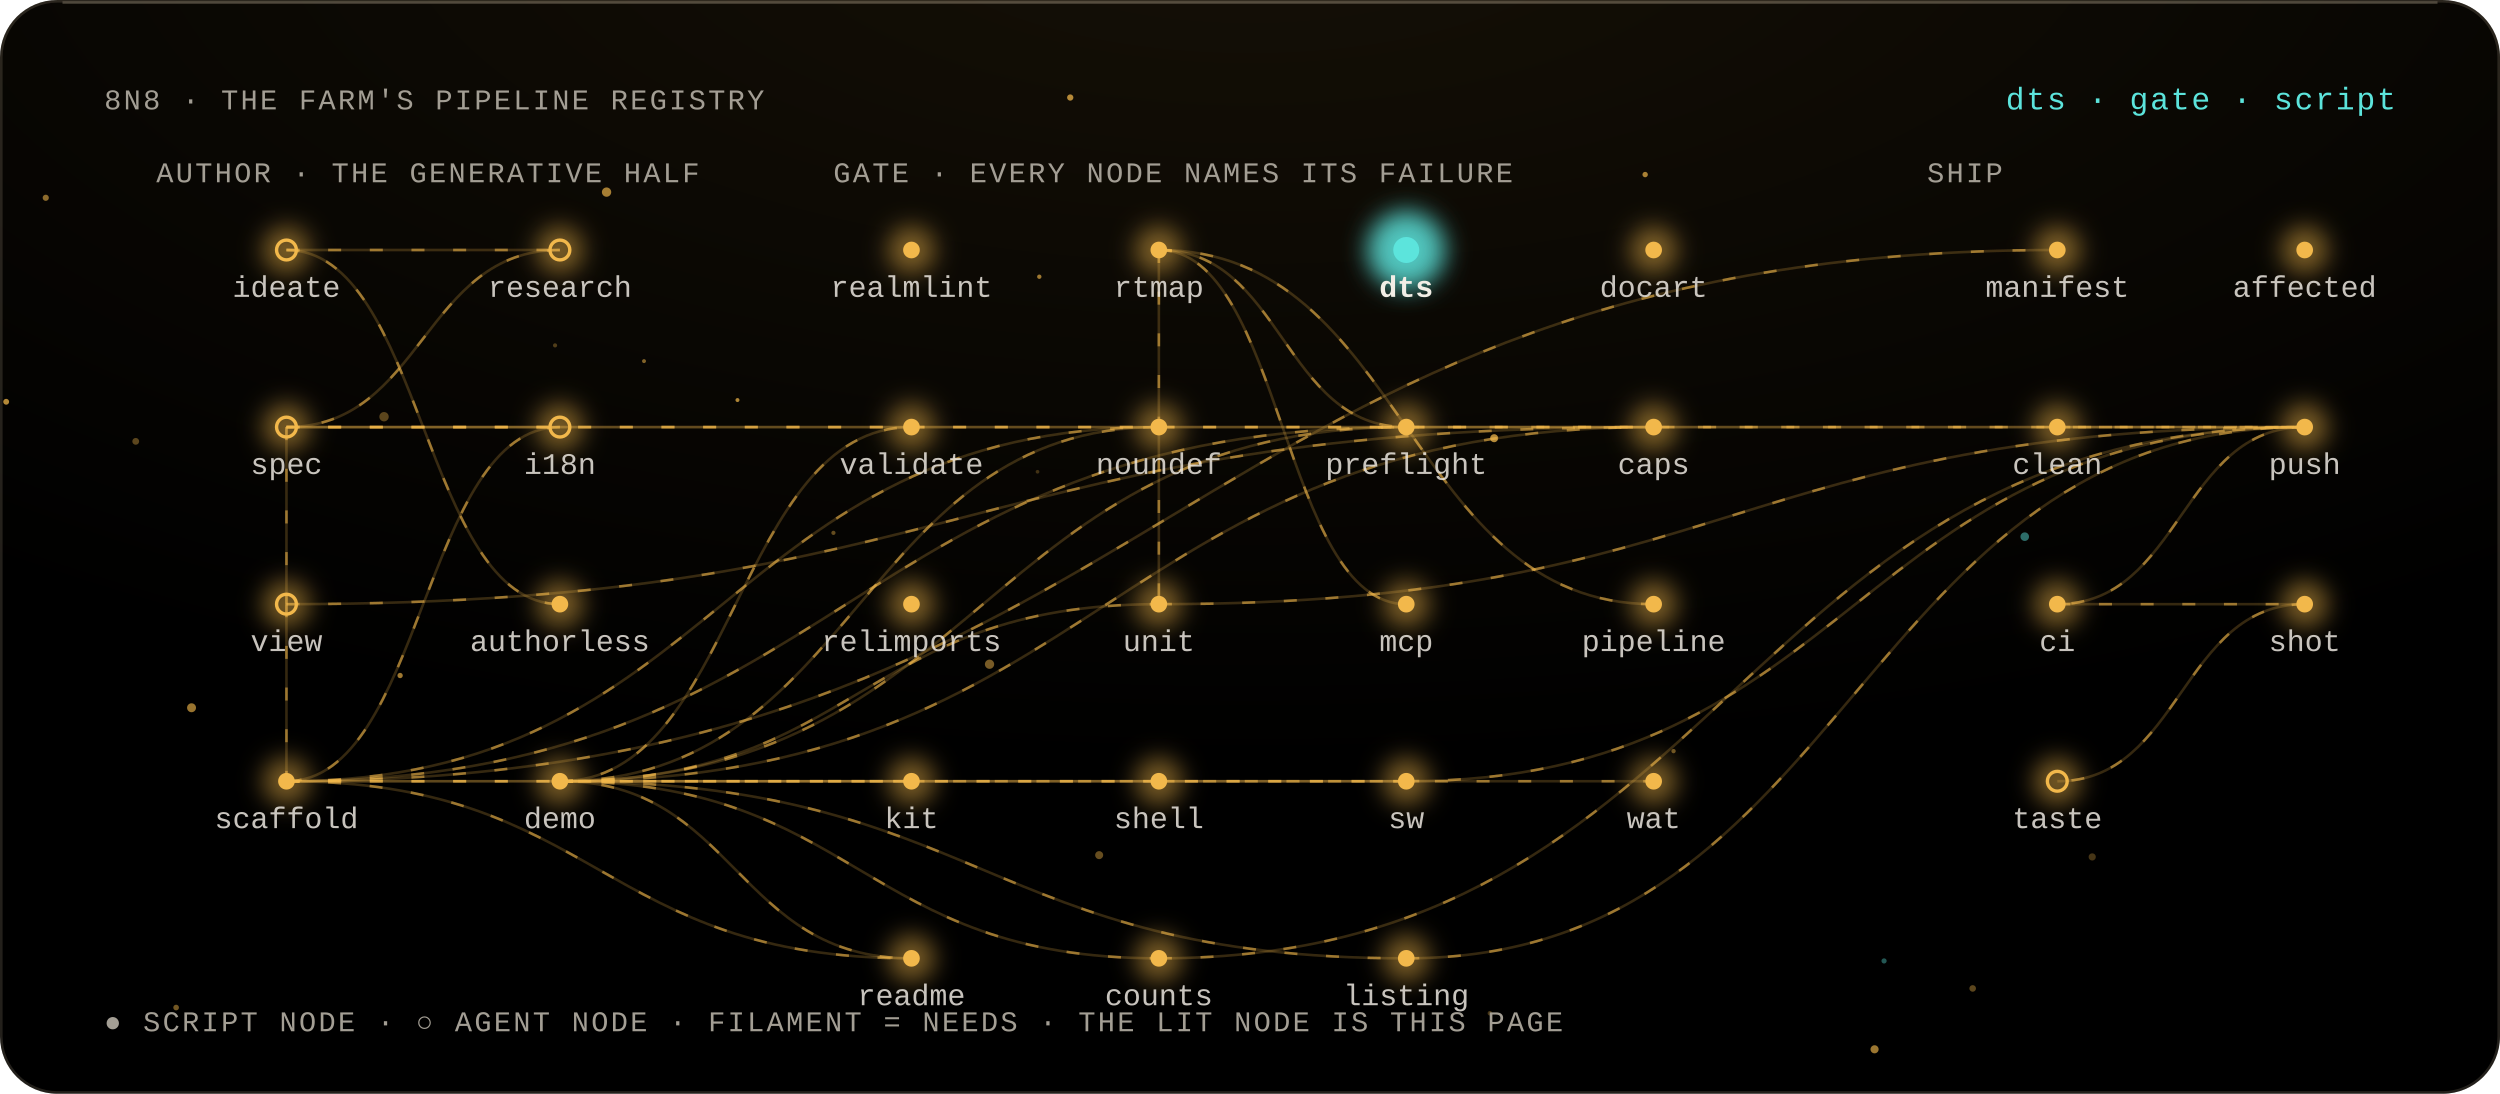
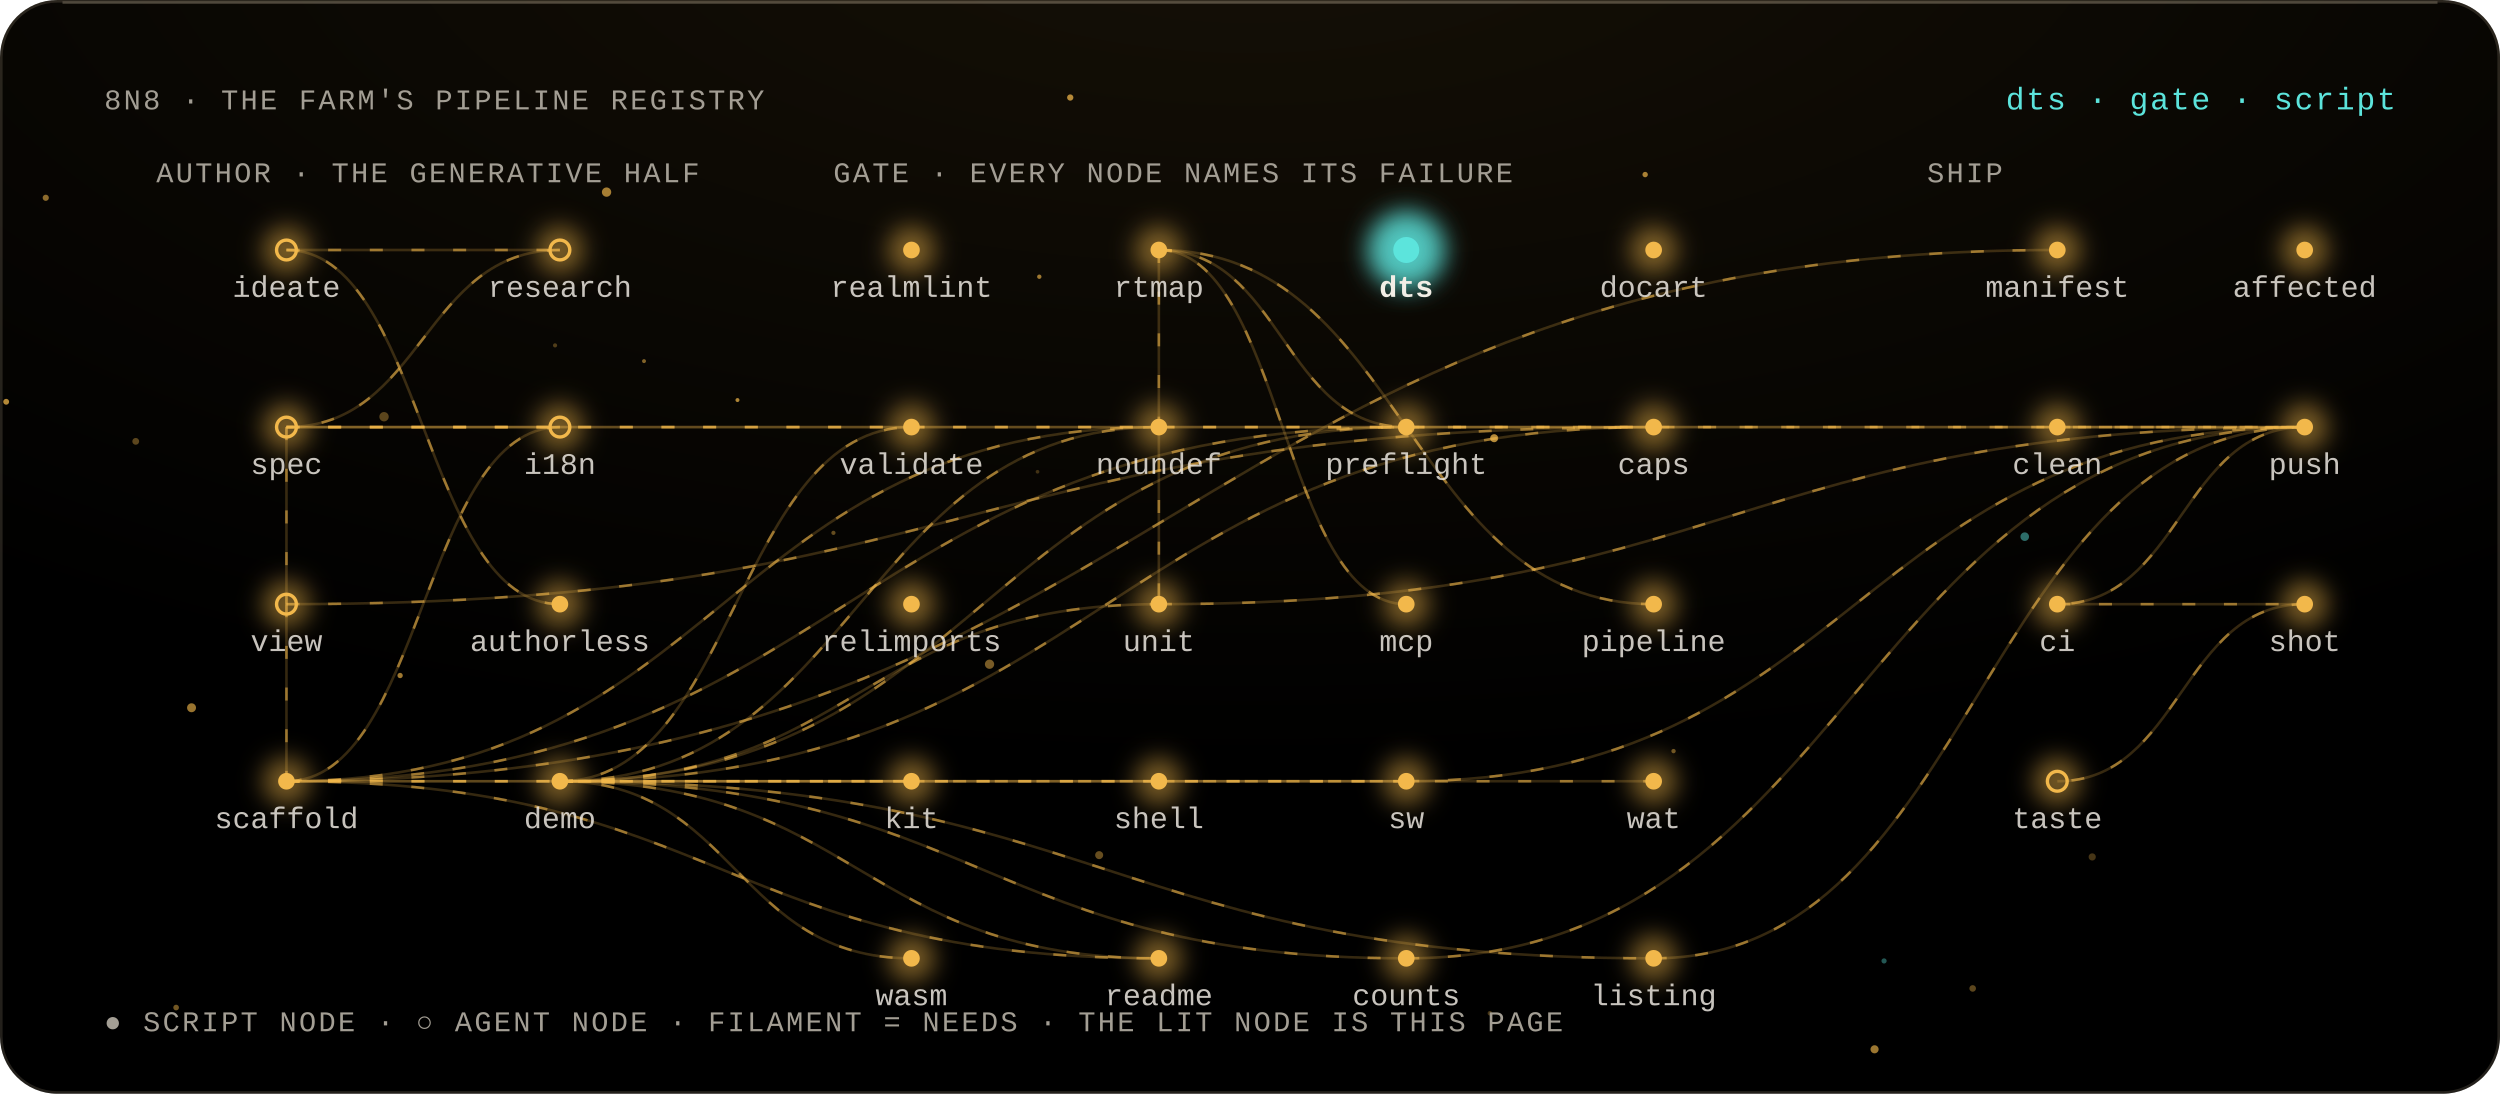
<svg xmlns="http://www.w3.org/2000/svg" viewBox="0 0 960 420" width="960" height="420" role="img" aria-labelledby="t">
  <style>
  text { font-family: 'Geist Mono', ui-monospace, 'Liberation Mono', Menlo, monospace; fill: #F2EEE6; }
  .m { fill: #A39E94; font-size: 11px; letter-spacing: .08em; }
  .l { font-size: 11.5px; }
  .h { font-size: 12px; fill: #5CE4DC; letter-spacing: .06em; }
  .flow { stroke-dasharray: 5 11; animation: flow 3s linear infinite; }
  @keyframes flow { to { stroke-dashoffset: -32; } }
  .breathe { animation: breathe 4.2s ease-in-out infinite; }
  @keyframes breathe { 50% { opacity: .38; } }
  .beat { animation: beat 2.6s ease-in-out infinite; transform-box: fill-box; transform-origin: center; }
  @keyframes beat { 50% { opacity: .55; transform: scale(1.35); } }
  .spin { transform-box: fill-box; transform-origin: center; animation: spin 48s linear infinite; }
  .spin-r { transform-box: fill-box; transform-origin: center; animation: spin 64s linear infinite reverse; }
  @keyframes spin { to { transform: rotate(360deg); } }
  @media (prefers-reduced-motion: reduce) { * { animation: none !important; } }
</style>
  <defs>
    <filter id="bloom" x="-80%" y="-80%" width="260%" height="260%">
      <feGaussianBlur stdDeviation="4.5" />
    </filter>
    <filter id="soft" x="-30%" y="-30%" width="160%" height="160%">
      <feGaussianBlur stdDeviation="1.4" />
    </filter>
    <radialGradient id="key" cx="50%" cy="-10%" r="80%">
      <stop offset="0" stop-color="#F2B84B" stop-opacity=".09" />
      <stop offset="1" stop-color="#F2B84B" stop-opacity="0" />
    </radialGradient>
    <linearGradient id="pair" x1="0" x2="1">
      <stop offset="0" stop-color="#F2B84B" />
      <stop offset="1" stop-color="#5CE4DC" />
    </linearGradient>
  </defs>
  <rect width="960" height="420" rx="22" fill="#000" />
  <rect width="960" height="420" rx="22" fill="url(#key)" />
  <rect x=".5" y=".5" width="959" height="419" rx="21.5" fill="none" stroke="rgba(255,232,196,.14)" />
  <path d="M 24 1 H 936" stroke="rgba(255,238,208,.22)" stroke-width="1" />
  <g>
    <circle cx="777.5" cy="206.08" r="1.65" fill="#5CE4DC" opacity="0.47" class="breathe" style="animation-delay:-3.31s" />
    <circle cx="67.63" cy="386.9" r="1.09" fill="#F2B84B" opacity="0.47" class="breathe" style="animation-delay:-0.58s" />
    <circle cx="723.48" cy="369" r="1" fill="#5CE4DC" opacity="0.38" class="breathe" style="animation-delay:-4.06s" />
    <circle cx="422.08" cy="328.37" r="1.54" fill="#F2B84B" opacity="0.42" class="breathe" style="animation-delay:-2.59s" />
    <circle cx="757.51" cy="379.56" r="1.27" fill="#F2B84B" opacity="0.38" class="breathe" style="animation-delay:-0.04s" />
    <circle cx="631.74" cy="67.03" r="1.04" fill="#F2B84B" opacity="0.68" class="breathe" style="animation-delay:-3.3s" />
    <circle cx="642.64" cy="288.42" r="0.84" fill="#F2B84B" opacity="0.44" class="breathe" style="animation-delay:-3.75s" />
    <circle cx="410.97" cy="37.45" r="1.21" fill="#F2B84B" opacity="0.73" class="breathe" style="animation-delay:-2.12s" />
    <circle cx="283.19" cy="153.62" r="0.77" fill="#F2B84B" opacity="0.71" class="breathe" style="animation-delay:-3.84s" />
    <circle cx="803.41" cy="329.06" r="1.39" fill="#F2B84B" opacity="0.29" class="breathe" style="animation-delay:-2.24s" />
    <circle cx="379.98" cy="255.06" r="1.78" fill="#F2B84B" opacity="0.49" class="breathe" style="animation-delay:-1.65s" />
    <circle cx="320.04" cy="204.62" r="0.81" fill="#F2B84B" opacity="0.4" class="breathe" style="animation-delay:-0s" />
    <circle cx="399.09" cy="106.26" r="0.84" fill="#F2B84B" opacity="0.64" class="breathe" style="animation-delay:-2.49s" />
    <circle cx="398.41" cy="181.16" r="0.71" fill="#F2B84B" opacity="0.25" class="breathe" style="animation-delay:-3.35s" />
    <circle cx="73.55" cy="271.78" r="1.72" fill="#F2B84B" opacity="0.63" class="breathe" style="animation-delay:-1.89s" />
    <circle cx="247.3" cy="138.67" r="0.76" fill="#F2B84B" opacity="0.52" class="breathe" style="animation-delay:-2.51s" />
    <circle cx="2.37" cy="154.28" r="1.13" fill="#F2B84B" opacity="0.74" class="breathe" style="animation-delay:-4.07s" />
    <circle cx="213.14" cy="132.63" r="0.8" fill="#F2B84B" opacity="0.31" class="breathe" style="animation-delay:-3.9s" />
    <circle cx="153.64" cy="259.4" r="1.03" fill="#F2B84B" opacity="0.65" class="breathe" style="animation-delay:-0.12s" />
    <circle cx="719.83" cy="402.93" r="1.56" fill="#F2B84B" opacity="0.64" class="breathe" style="animation-delay:-0.67s" />
    <circle cx="572.13" cy="389.09" r="0.89" fill="#F2B84B" opacity="0.29" class="breathe" style="animation-delay:-3.58s" />
    <circle cx="17.57" cy="75.95" r="1.19" fill="#F2B84B" opacity="0.57" class="breathe" style="animation-delay:-0.11s" />
    <circle cx="52.12" cy="169.48" r="1.31" fill="#F2B84B" opacity="0.37" class="breathe" style="animation-delay:-2.95s" />
    <circle cx="147.47" cy="160.02" r="1.8" fill="#F2B84B" opacity="0.36" class="breathe" style="animation-delay:-0.65s" />
    <circle cx="232.92" cy="73.77" r="1.79" fill="#F2B84B" opacity="0.67" class="breathe" style="animation-delay:-3.54s" />
    <circle cx="573.76" cy="168.27" r="1.54" fill="#F2B84B" opacity="0.74" class="breathe" style="animation-delay:-0.45s" />
  </g>
  <text x="40" y="42" class="m" text-anchor="start">8N8 · THE FARM'S PIPELINE REGISTRY</text>
  <text x="920" y="42" class="h" text-anchor="end">dts · gate · script</text>
  <text x="60" y="70" class="m" text-anchor="start">AUTHOR · THE GENERATIVE HALF</text>
  <text x="320" y="70" class="m" text-anchor="start">GATE · EVERY NODE NAMES ITS FAILURE</text>
  <text x="740" y="70" class="m" text-anchor="start">SHIP</text>
  <path d="M 110 96 C 162.5 96, 162.5 96, 215 96" fill="none" stroke="#F2B84B" stroke-opacity="0.22" stroke-width="1" />
  <path d="M 110 96 C 162.5 96, 162.5 96, 215 96" fill="none" stroke="#F2B84B" stroke-opacity="0.55" stroke-width="1" class="flow" />
  <path d="M 215 96 C 162.5 96, 162.5 164, 110 164" fill="none" stroke="#F2B84B" stroke-opacity="0.22" stroke-width="1" />
  <path d="M 215 96 C 162.5 96, 162.5 164, 110 164" fill="none" stroke="#F2B84B" stroke-opacity="0.55" stroke-width="1" class="flow" />
  <path d="M 110 164 C 162.5 164, 162.5 164, 215 164" fill="none" stroke="#F2B84B" stroke-opacity="0.22" stroke-width="1" />
  <path d="M 110 164 C 162.5 164, 162.5 164, 215 164" fill="none" stroke="#F2B84B" stroke-opacity="0.55" stroke-width="1" class="flow" />
  <path d="M 110 164 C 110 164, 110 232, 110 232" fill="none" stroke="#F2B84B" stroke-opacity="0.22" stroke-width="1" />
  <path d="M 110 164 C 110 164, 110 232, 110 232" fill="none" stroke="#F2B84B" stroke-opacity="0.55" stroke-width="1" class="flow" />
  <path d="M 110 96 C 162.5 96, 162.5 232, 215 232" fill="none" stroke="#F2B84B" stroke-opacity="0.22" stroke-width="1" />
  <path d="M 110 96 C 162.5 96, 162.5 232, 215 232" fill="none" stroke="#F2B84B" stroke-opacity="0.55" stroke-width="1" class="flow" />
  <path d="M 110 232 C 110 232, 110 300, 110 300" fill="none" stroke="#F2B84B" stroke-opacity="0.22" stroke-width="1" />
  <path d="M 110 232 C 110 232, 110 300, 110 300" fill="none" stroke="#F2B84B" stroke-opacity="0.55" stroke-width="1" class="flow" />
  <path d="M 215 164 C 162.5 164, 162.5 300, 110 300" fill="none" stroke="#F2B84B" stroke-opacity="0.22" stroke-width="1" />
  <path d="M 215 164 C 162.5 164, 162.5 300, 110 300" fill="none" stroke="#F2B84B" stroke-opacity="0.55" stroke-width="1" class="flow" />
  <path d="M 110 164 C 230 164, 230 164, 350 164" fill="none" stroke="#F2B84B" stroke-opacity="0.22" stroke-width="1" />
  <path d="M 110 164 C 230 164, 230 164, 350 164" fill="none" stroke="#F2B84B" stroke-opacity="0.55" stroke-width="1" class="flow" />
  <path d="M 215 300 C 282.5 300, 282.5 164, 350 164" fill="none" stroke="#F2B84B" stroke-opacity="0.22" stroke-width="1" />
  <path d="M 215 300 C 282.5 300, 282.5 164, 350 164" fill="none" stroke="#F2B84B" stroke-opacity="0.55" stroke-width="1" class="flow" />
  <path d="M 110 300 C 277.5 300, 277.5 164, 445 164" fill="none" stroke="#F2B84B" stroke-opacity="0.22" stroke-width="1" />
  <path d="M 110 300 C 277.5 300, 277.5 164, 445 164" fill="none" stroke="#F2B84B" stroke-opacity="0.55" stroke-width="1" class="flow" />
  <path d="M 215 300 C 330 300, 330 164, 445 164" fill="none" stroke="#F2B84B" stroke-opacity="0.22" stroke-width="1" />
  <path d="M 215 300 C 330 300, 330 164, 445 164" fill="none" stroke="#F2B84B" stroke-opacity="0.55" stroke-width="1" class="flow" />
  <path d="M 110 300 C 325 300, 325 164, 540 164" fill="none" stroke="#F2B84B" stroke-opacity="0.22" stroke-width="1" />
  <path d="M 110 300 C 325 300, 325 164, 540 164" fill="none" stroke="#F2B84B" stroke-opacity="0.55" stroke-width="1" class="flow" />
  <path d="M 215 300 C 377.5 300, 377.5 164, 540 164" fill="none" stroke="#F2B84B" stroke-opacity="0.22" stroke-width="1" />
  <path d="M 215 300 C 377.5 300, 377.5 164, 540 164" fill="none" stroke="#F2B84B" stroke-opacity="0.55" stroke-width="1" class="flow" />
  <path d="M 445 96 C 492.5 96, 492.5 164, 540 164" fill="none" stroke="#F2B84B" stroke-opacity="0.22" stroke-width="1" />
  <path d="M 445 96 C 492.5 96, 492.5 164, 540 164" fill="none" stroke="#F2B84B" stroke-opacity="0.55" stroke-width="1" class="flow" />
  <path d="M 110 164 C 372.5 164, 372.5 164, 635 164" fill="none" stroke="#F2B84B" stroke-opacity="0.22" stroke-width="1" />
  <path d="M 110 164 C 372.5 164, 372.5 164, 635 164" fill="none" stroke="#F2B84B" stroke-opacity="0.55" stroke-width="1" class="flow" />
  <path d="M 110 232 C 372.5 232, 372.5 164, 635 164" fill="none" stroke="#F2B84B" stroke-opacity="0.22" stroke-width="1" />
  <path d="M 110 232 C 372.5 232, 372.5 164, 635 164" fill="none" stroke="#F2B84B" stroke-opacity="0.55" stroke-width="1" class="flow" />
  <path d="M 215 300 C 425 300, 425 164, 635 164" fill="none" stroke="#F2B84B" stroke-opacity="0.22" stroke-width="1" />
  <path d="M 215 300 C 425 300, 425 164, 635 164" fill="none" stroke="#F2B84B" stroke-opacity="0.55" stroke-width="1" class="flow" />
  <path d="M 215 300 C 330 300, 330 232, 445 232" fill="none" stroke="#F2B84B" stroke-opacity="0.22" stroke-width="1" />
  <path d="M 215 300 C 330 300, 330 232, 445 232" fill="none" stroke="#F2B84B" stroke-opacity="0.55" stroke-width="1" class="flow" />
  <path d="M 445 96 C 445 96, 445 232, 445 232" fill="none" stroke="#F2B84B" stroke-opacity="0.22" stroke-width="1" />
  <path d="M 445 96 C 445 96, 445 232, 445 232" fill="none" stroke="#F2B84B" stroke-opacity="0.55" stroke-width="1" class="flow" />
  <path d="M 445 96 C 492.5 96, 492.5 232, 540 232" fill="none" stroke="#F2B84B" stroke-opacity="0.22" stroke-width="1" />
  <path d="M 445 96 C 492.5 96, 492.5 232, 540 232" fill="none" stroke="#F2B84B" stroke-opacity="0.55" stroke-width="1" class="flow" />
  <path d="M 445 96 C 540 96, 540 232, 635 232" fill="none" stroke="#F2B84B" stroke-opacity="0.22" stroke-width="1" />
  <path d="M 445 96 C 540 96, 540 232, 635 232" fill="none" stroke="#F2B84B" stroke-opacity="0.55" stroke-width="1" class="flow" />
  <path d="M 110 300 C 230 300, 230 300, 350 300" fill="none" stroke="#F2B84B" stroke-opacity="0.22" stroke-width="1" />
  <path d="M 110 300 C 230 300, 230 300, 350 300" fill="none" stroke="#F2B84B" stroke-opacity="0.55" stroke-width="1" class="flow" />
  <path d="M 110 300 C 325 300, 325 300, 540 300" fill="none" stroke="#F2B84B" stroke-opacity="0.22" stroke-width="1" />
  <path d="M 110 300 C 325 300, 325 300, 540 300" fill="none" stroke="#F2B84B" stroke-opacity="0.55" stroke-width="1" class="flow" />
  <path d="M 215 300 C 377.5 300, 377.5 300, 540 300" fill="none" stroke="#F2B84B" stroke-opacity="0.22" stroke-width="1" />
  <path d="M 215 300 C 377.5 300, 377.5 300, 540 300" fill="none" stroke="#F2B84B" stroke-opacity="0.55" stroke-width="1" class="flow" />
  <path d="M 215 300 C 425 300, 425 300, 635 300" fill="none" stroke="#F2B84B" stroke-opacity="0.22" stroke-width="1" />
  <path d="M 215 300 C 425 300, 425 300, 635 300" fill="none" stroke="#F2B84B" stroke-opacity="0.55" stroke-width="1" class="flow" />
-   <path d="M 110 300 C 230 300, 230 368, 350 368" fill="none" stroke="#F2B84B" stroke-opacity="0.22" stroke-width="1" />
-   <path d="M 110 300 C 230 300, 230 368, 350 368" fill="none" stroke="#F2B84B" stroke-opacity="0.55" stroke-width="1" class="flow" />
  <path d="M 215 300 C 282.5 300, 282.5 368, 350 368" fill="none" stroke="#F2B84B" stroke-opacity="0.22" stroke-width="1" />
  <path d="M 215 300 C 282.5 300, 282.5 368, 350 368" fill="none" stroke="#F2B84B" stroke-opacity="0.55" stroke-width="1" class="flow" />
+   <path d="M 110 300 C 277.5 300, 277.5 368, 445 368" fill="none" stroke="#F2B84B" stroke-opacity="0.22" stroke-width="1" />
+   <path d="M 110 300 C 277.5 300, 277.5 368, 445 368" fill="none" stroke="#F2B84B" stroke-opacity="0.55" stroke-width="1" class="flow" />
  <path d="M 215 300 C 330 300, 330 368, 445 368" fill="none" stroke="#F2B84B" stroke-opacity="0.22" stroke-width="1" />
  <path d="M 215 300 C 330 300, 330 368, 445 368" fill="none" stroke="#F2B84B" stroke-opacity="0.55" stroke-width="1" class="flow" />
  <path d="M 215 300 C 377.5 300, 377.5 368, 540 368" fill="none" stroke="#F2B84B" stroke-opacity="0.22" stroke-width="1" />
  <path d="M 215 300 C 377.5 300, 377.5 368, 540 368" fill="none" stroke="#F2B84B" stroke-opacity="0.55" stroke-width="1" class="flow" />
+   <path d="M 215 300 C 425 300, 425 368, 635 368" fill="none" stroke="#F2B84B" stroke-opacity="0.22" stroke-width="1" />
+   <path d="M 215 300 C 425 300, 425 368, 635 368" fill="none" stroke="#F2B84B" stroke-opacity="0.55" stroke-width="1" class="flow" />
  <path d="M 110 300 C 450 300, 450 96, 790 96" fill="none" stroke="#F2B84B" stroke-opacity="0.22" stroke-width="1" />
  <path d="M 110 300 C 450 300, 450 96, 790 96" fill="none" stroke="#F2B84B" stroke-opacity="0.55" stroke-width="1" class="flow" />
  <path d="M 350 164 C 617.5 164, 617.5 164, 885 164" fill="none" stroke="#F2B84B" stroke-opacity="0.22" stroke-width="1" />
  <path d="M 350 164 C 617.5 164, 617.5 164, 885 164" fill="none" stroke="#F2B84B" stroke-opacity="0.55" stroke-width="1" class="flow" />
  <path d="M 540 164 C 712.5 164, 712.5 164, 885 164" fill="none" stroke="#F2B84B" stroke-opacity="0.22" stroke-width="1" />
  <path d="M 540 164 C 712.5 164, 712.5 164, 885 164" fill="none" stroke="#F2B84B" stroke-opacity="0.55" stroke-width="1" class="flow" />
  <path d="M 445 232 C 665 232, 665 164, 885 164" fill="none" stroke="#F2B84B" stroke-opacity="0.22" stroke-width="1" />
  <path d="M 445 232 C 665 232, 665 164, 885 164" fill="none" stroke="#F2B84B" stroke-opacity="0.55" stroke-width="1" class="flow" />
  <path d="M 540 300 C 712.5 300, 712.5 164, 885 164" fill="none" stroke="#F2B84B" stroke-opacity="0.22" stroke-width="1" />
  <path d="M 540 300 C 712.5 300, 712.5 164, 885 164" fill="none" stroke="#F2B84B" stroke-opacity="0.55" stroke-width="1" class="flow" />
-   <path d="M 445 368 C 665 368, 665 164, 885 164" fill="none" stroke="#F2B84B" stroke-opacity="0.22" stroke-width="1" />
-   <path d="M 445 368 C 665 368, 665 164, 885 164" fill="none" stroke="#F2B84B" stroke-opacity="0.55" stroke-width="1" class="flow" />
  <path d="M 540 368 C 712.5 368, 712.5 164, 885 164" fill="none" stroke="#F2B84B" stroke-opacity="0.22" stroke-width="1" />
  <path d="M 540 368 C 712.5 368, 712.5 164, 885 164" fill="none" stroke="#F2B84B" stroke-opacity="0.55" stroke-width="1" class="flow" />
+   <path d="M 635 368 C 760 368, 760 164, 885 164" fill="none" stroke="#F2B84B" stroke-opacity="0.22" stroke-width="1" />
+   <path d="M 635 368 C 760 368, 760 164, 885 164" fill="none" stroke="#F2B84B" stroke-opacity="0.55" stroke-width="1" class="flow" />
  <path d="M 790 164 C 837.5 164, 837.5 164, 885 164" fill="none" stroke="#F2B84B" stroke-opacity="0.22" stroke-width="1" />
  <path d="M 790 164 C 837.5 164, 837.5 164, 885 164" fill="none" stroke="#F2B84B" stroke-opacity="0.55" stroke-width="1" class="flow" />
  <path d="M 885 164 C 837.5 164, 837.5 232, 790 232" fill="none" stroke="#F2B84B" stroke-opacity="0.22" stroke-width="1" />
  <path d="M 885 164 C 837.5 164, 837.5 232, 790 232" fill="none" stroke="#F2B84B" stroke-opacity="0.55" stroke-width="1" class="flow" />
  <path d="M 790 232 C 837.5 232, 837.5 232, 885 232" fill="none" stroke="#F2B84B" stroke-opacity="0.22" stroke-width="1" />
  <path d="M 790 232 C 837.5 232, 837.5 232, 885 232" fill="none" stroke="#F2B84B" stroke-opacity="0.55" stroke-width="1" class="flow" />
  <path d="M 885 232 C 837.5 232, 837.5 300, 790 300" fill="none" stroke="#F2B84B" stroke-opacity="0.22" stroke-width="1" />
  <path d="M 885 232 C 837.5 232, 837.5 300, 790 300" fill="none" stroke="#F2B84B" stroke-opacity="0.55" stroke-width="1" class="flow" />
  <g>
    <circle cx="110" cy="96" r="9" fill="#F2B84B" opacity="0.5" filter="url(#bloom)" class="breathe" style="animation-delay:-0.4s" />
    <circle cx="110" cy="96" r="3.8" fill="none" stroke="#F2B84B" stroke-width="1.3" />
  </g>
  <text x="110" y="114" class="l" text-anchor="middle" fill="#F2EEE6" fill-opacity=".82">ideate</text>
  <g>
    <circle cx="215" cy="96" r="9" fill="#F2B84B" opacity="0.5" filter="url(#bloom)" class="breathe" style="animation-delay:-3.47s" />
    <circle cx="215" cy="96" r="3.8" fill="none" stroke="#F2B84B" stroke-width="1.3" />
  </g>
  <text x="215" y="114" class="l" text-anchor="middle" fill="#F2EEE6" fill-opacity=".82">research</text>
  <g>
    <circle cx="110" cy="164" r="9" fill="#F2B84B" opacity="0.5" filter="url(#bloom)" class="breathe" style="animation-delay:-3.24s" />
    <circle cx="110" cy="164" r="3.8" fill="none" stroke="#F2B84B" stroke-width="1.3" />
  </g>
  <text x="110" y="182" class="l" text-anchor="middle" fill="#F2EEE6" fill-opacity=".82">spec</text>
  <g>
    <circle cx="215" cy="164" r="9" fill="#F2B84B" opacity="0.5" filter="url(#bloom)" class="breathe" style="animation-delay:-1.96s" />
    <circle cx="215" cy="164" r="3.8" fill="none" stroke="#F2B84B" stroke-width="1.3" />
  </g>
  <text x="215" y="182" class="l" text-anchor="middle" fill="#F2EEE6" fill-opacity=".82">i18n</text>
  <g>
    <circle cx="110" cy="232" r="9" fill="#F2B84B" opacity="0.5" filter="url(#bloom)" class="breathe" style="animation-delay:-1.75s" />
    <circle cx="110" cy="232" r="3.8" fill="none" stroke="#F2B84B" stroke-width="1.3" />
  </g>
  <text x="110" y="250" class="l" text-anchor="middle" fill="#F2EEE6" fill-opacity=".82">view</text>
  <g>
    <circle cx="215" cy="232" r="9" fill="#F2B84B" opacity="0.5" filter="url(#bloom)" class="breathe" style="animation-delay:-3.15s" />
    <circle cx="215" cy="232" r="3.2" fill="#F2B84B" />
  </g>
  <text x="215" y="250" class="l" text-anchor="middle" fill="#F2EEE6" fill-opacity=".82">authorless</text>
  <g>
    <circle cx="110" cy="300" r="9" fill="#F2B84B" opacity="0.5" filter="url(#bloom)" class="breathe" style="animation-delay:-2.22s" />
    <circle cx="110" cy="300" r="3.2" fill="#F2B84B" />
  </g>
  <text x="110" y="318" class="l" text-anchor="middle" fill="#F2EEE6" fill-opacity=".82">scaffold</text>
  <g>
    <circle cx="215" cy="300" r="9" fill="#F2B84B" opacity="0.5" filter="url(#bloom)" class="breathe" style="animation-delay:-1.43s" />
    <circle cx="215" cy="300" r="3.2" fill="#F2B84B" />
  </g>
  <text x="215" y="318" class="l" text-anchor="middle" fill="#F2EEE6" fill-opacity=".82">demo</text>
  <g>
    <circle cx="350" cy="96" r="9" fill="#F2B84B" opacity="0.5" filter="url(#bloom)" class="breathe" style="animation-delay:-0.28s" />
    <circle cx="350" cy="96" r="3.2" fill="#F2B84B" />
  </g>
  <text x="350" y="114" class="l" text-anchor="middle" fill="#F2EEE6" fill-opacity=".82">realmlint</text>
  <g>
    <circle cx="445" cy="96" r="9" fill="#F2B84B" opacity="0.5" filter="url(#bloom)" class="breathe" style="animation-delay:-3.68s" />
    <circle cx="445" cy="96" r="3.2" fill="#F2B84B" />
  </g>
  <text x="445" y="114" class="l" text-anchor="middle" fill="#F2EEE6" fill-opacity=".82">rtmap</text>
  <g>
    <circle cx="540" cy="96" r="15" fill="#5CE4DC" opacity="0.85" filter="url(#bloom)" class="beat" style="animation-delay:-1.8s" />
    <circle cx="540" cy="96" r="5" fill="#5CE4DC" />
  </g>
  <text x="540" y="114" class="l" text-anchor="middle" fill="#5CE4DC" font-weight="700">dts</text>
  <g>
    <circle cx="635" cy="96" r="9" fill="#F2B84B" opacity="0.5" filter="url(#bloom)" class="breathe" style="animation-delay:-0.55s" />
    <circle cx="635" cy="96" r="3.2" fill="#F2B84B" />
  </g>
  <text x="635" y="114" class="l" text-anchor="middle" fill="#F2EEE6" fill-opacity=".82">docart</text>
  <g>
    <circle cx="350" cy="164" r="9" fill="#F2B84B" opacity="0.5" filter="url(#bloom)" class="breathe" style="animation-delay:-0.29s" />
    <circle cx="350" cy="164" r="3.2" fill="#F2B84B" />
  </g>
  <text x="350" y="182" class="l" text-anchor="middle" fill="#F2EEE6" fill-opacity=".82">validate</text>
  <g>
    <circle cx="445" cy="164" r="9" fill="#F2B84B" opacity="0.5" filter="url(#bloom)" class="breathe" style="animation-delay:-1.08s" />
    <circle cx="445" cy="164" r="3.2" fill="#F2B84B" />
  </g>
  <text x="445" y="182" class="l" text-anchor="middle" fill="#F2EEE6" fill-opacity=".82">noundef</text>
  <g>
    <circle cx="540" cy="164" r="9" fill="#F2B84B" opacity="0.5" filter="url(#bloom)" class="breathe" style="animation-delay:-3.01s" />
    <circle cx="540" cy="164" r="3.2" fill="#F2B84B" />
  </g>
  <text x="540" y="182" class="l" text-anchor="middle" fill="#F2EEE6" fill-opacity=".82">preflight</text>
  <g>
    <circle cx="635" cy="164" r="9" fill="#F2B84B" opacity="0.5" filter="url(#bloom)" class="breathe" style="animation-delay:-3.51s" />
    <circle cx="635" cy="164" r="3.2" fill="#F2B84B" />
  </g>
  <text x="635" y="182" class="l" text-anchor="middle" fill="#F2EEE6" fill-opacity=".82">caps</text>
  <g>
    <circle cx="350" cy="232" r="9" fill="#F2B84B" opacity="0.5" filter="url(#bloom)" class="breathe" style="animation-delay:-1.06s" />
    <circle cx="350" cy="232" r="3.2" fill="#F2B84B" />
  </g>
  <text x="350" y="250" class="l" text-anchor="middle" fill="#F2EEE6" fill-opacity=".82">relimports</text>
  <g>
    <circle cx="445" cy="232" r="9" fill="#F2B84B" opacity="0.5" filter="url(#bloom)" class="breathe" style="animation-delay:-3.87s" />
    <circle cx="445" cy="232" r="3.2" fill="#F2B84B" />
  </g>
  <text x="445" y="250" class="l" text-anchor="middle" fill="#F2EEE6" fill-opacity=".82">unit</text>
  <g>
    <circle cx="540" cy="232" r="9" fill="#F2B84B" opacity="0.5" filter="url(#bloom)" class="breathe" style="animation-delay:-2.13s" />
    <circle cx="540" cy="232" r="3.2" fill="#F2B84B" />
  </g>
  <text x="540" y="250" class="l" text-anchor="middle" fill="#F2EEE6" fill-opacity=".82">mcp</text>
  <g>
    <circle cx="635" cy="232" r="9" fill="#F2B84B" opacity="0.5" filter="url(#bloom)" class="breathe" style="animation-delay:-3.04s" />
    <circle cx="635" cy="232" r="3.2" fill="#F2B84B" />
  </g>
  <text x="635" y="250" class="l" text-anchor="middle" fill="#F2EEE6" fill-opacity=".82">pipeline</text>
  <g>
    <circle cx="350" cy="300" r="9" fill="#F2B84B" opacity="0.5" filter="url(#bloom)" class="breathe" style="animation-delay:-1.76s" />
    <circle cx="350" cy="300" r="3.2" fill="#F2B84B" />
  </g>
  <text x="350" y="318" class="l" text-anchor="middle" fill="#F2EEE6" fill-opacity=".82">kit</text>
  <g>
    <circle cx="445" cy="300" r="9" fill="#F2B84B" opacity="0.5" filter="url(#bloom)" class="breathe" style="animation-delay:-3.13s" />
    <circle cx="445" cy="300" r="3.2" fill="#F2B84B" />
  </g>
  <text x="445" y="318" class="l" text-anchor="middle" fill="#F2EEE6" fill-opacity=".82">shell</text>
  <g>
    <circle cx="540" cy="300" r="9" fill="#F2B84B" opacity="0.5" filter="url(#bloom)" class="breathe" style="animation-delay:-1.39s" />
    <circle cx="540" cy="300" r="3.2" fill="#F2B84B" />
  </g>
  <text x="540" y="318" class="l" text-anchor="middle" fill="#F2EEE6" fill-opacity=".82">sw</text>
  <g>
    <circle cx="635" cy="300" r="9" fill="#F2B84B" opacity="0.5" filter="url(#bloom)" class="breathe" style="animation-delay:-2.47s" />
    <circle cx="635" cy="300" r="3.2" fill="#F2B84B" />
  </g>
  <text x="635" y="318" class="l" text-anchor="middle" fill="#F2EEE6" fill-opacity=".82">wat</text>
  <g>
    <circle cx="350" cy="368" r="9" fill="#F2B84B" opacity="0.5" filter="url(#bloom)" class="breathe" style="animation-delay:-1.76s" />
    <circle cx="350" cy="368" r="3.2" fill="#F2B84B" />
  </g>
-   <text x="350" y="386" class="l" text-anchor="middle" fill="#F2EEE6" fill-opacity=".82">readme</text>
+   <text x="350" y="386" class="l" text-anchor="middle" fill="#F2EEE6" fill-opacity=".82">wasm</text>
  <g>
    <circle cx="445" cy="368" r="9" fill="#F2B84B" opacity="0.5" filter="url(#bloom)" class="breathe" style="animation-delay:-2.06s" />
    <circle cx="445" cy="368" r="3.2" fill="#F2B84B" />
  </g>
-   <text x="445" y="386" class="l" text-anchor="middle" fill="#F2EEE6" fill-opacity=".82">counts</text>
+   <text x="445" y="386" class="l" text-anchor="middle" fill="#F2EEE6" fill-opacity=".82">readme</text>
  <g>
    <circle cx="540" cy="368" r="9" fill="#F2B84B" opacity="0.5" filter="url(#bloom)" class="breathe" style="animation-delay:-3.16s" />
    <circle cx="540" cy="368" r="3.2" fill="#F2B84B" />
  </g>
-   <text x="540" y="386" class="l" text-anchor="middle" fill="#F2EEE6" fill-opacity=".82">listing</text>
-   <g>
-     <circle cx="790" cy="96" r="9" fill="#F2B84B" opacity="0.5" filter="url(#bloom)" class="breathe" style="animation-delay:-3.61s" />
+   <text x="540" y="386" class="l" text-anchor="middle" fill="#F2EEE6" fill-opacity=".82">counts</text>
+   <g>
+     <circle cx="635" cy="368" r="9" fill="#F2B84B" opacity="0.5" filter="url(#bloom)" class="breathe" style="animation-delay:-3.61s" />
+     <circle cx="635" cy="368" r="3.2" fill="#F2B84B" />
+   </g>
+   <text x="635" y="386" class="l" text-anchor="middle" fill="#F2EEE6" fill-opacity=".82">listing</text>
+   <g>
+     <circle cx="790" cy="96" r="9" fill="#F2B84B" opacity="0.5" filter="url(#bloom)" class="breathe" style="animation-delay:-1.03s" />
    <circle cx="790" cy="96" r="3.2" fill="#F2B84B" />
  </g>
  <text x="790" y="114" class="l" text-anchor="middle" fill="#F2EEE6" fill-opacity=".82">manifest</text>
  <g>
-     <circle cx="885" cy="96" r="9" fill="#F2B84B" opacity="0.5" filter="url(#bloom)" class="breathe" style="animation-delay:-1.03s" />
+     <circle cx="885" cy="96" r="9" fill="#F2B84B" opacity="0.5" filter="url(#bloom)" class="breathe" style="animation-delay:-0.04s" />
    <circle cx="885" cy="96" r="3.2" fill="#F2B84B" />
  </g>
  <text x="885" y="114" class="l" text-anchor="middle" fill="#F2EEE6" fill-opacity=".82">affected</text>
  <g>
-     <circle cx="790" cy="164" r="9" fill="#F2B84B" opacity="0.5" filter="url(#bloom)" class="breathe" style="animation-delay:-0.04s" />
+     <circle cx="790" cy="164" r="9" fill="#F2B84B" opacity="0.5" filter="url(#bloom)" class="breathe" style="animation-delay:-2.25s" />
    <circle cx="790" cy="164" r="3.2" fill="#F2B84B" />
  </g>
  <text x="790" y="182" class="l" text-anchor="middle" fill="#F2EEE6" fill-opacity=".82">clean</text>
  <g>
-     <circle cx="885" cy="164" r="9" fill="#F2B84B" opacity="0.5" filter="url(#bloom)" class="breathe" style="animation-delay:-2.25s" />
+     <circle cx="885" cy="164" r="9" fill="#F2B84B" opacity="0.5" filter="url(#bloom)" class="breathe" style="animation-delay:-1.24s" />
    <circle cx="885" cy="164" r="3.2" fill="#F2B84B" />
  </g>
  <text x="885" y="182" class="l" text-anchor="middle" fill="#F2EEE6" fill-opacity=".82">push</text>
  <g>
-     <circle cx="790" cy="232" r="9" fill="#F2B84B" opacity="0.5" filter="url(#bloom)" class="breathe" style="animation-delay:-1.24s" />
+     <circle cx="790" cy="232" r="9" fill="#F2B84B" opacity="0.5" filter="url(#bloom)" class="breathe" style="animation-delay:-2.63s" />
    <circle cx="790" cy="232" r="3.2" fill="#F2B84B" />
  </g>
  <text x="790" y="250" class="l" text-anchor="middle" fill="#F2EEE6" fill-opacity=".82">ci</text>
  <g>
-     <circle cx="885" cy="232" r="9" fill="#F2B84B" opacity="0.5" filter="url(#bloom)" class="breathe" style="animation-delay:-2.63s" />
+     <circle cx="885" cy="232" r="9" fill="#F2B84B" opacity="0.5" filter="url(#bloom)" class="breathe" style="animation-delay:-0.64s" />
    <circle cx="885" cy="232" r="3.2" fill="#F2B84B" />
  </g>
  <text x="885" y="250" class="l" text-anchor="middle" fill="#F2EEE6" fill-opacity=".82">shot</text>
  <g>
-     <circle cx="790" cy="300" r="9" fill="#F2B84B" opacity="0.5" filter="url(#bloom)" class="breathe" style="animation-delay:-0.64s" />
+     <circle cx="790" cy="300" r="9" fill="#F2B84B" opacity="0.5" filter="url(#bloom)" class="breathe" style="animation-delay:-3.44s" />
    <circle cx="790" cy="300" r="3.8" fill="none" stroke="#F2B84B" stroke-width="1.3" />
  </g>
  <text x="790" y="318" class="l" text-anchor="middle" fill="#F2EEE6" fill-opacity=".82">taste</text>
  <text x="40" y="396" class="m" text-anchor="start">● SCRIPT NODE  ·  ○ AGENT NODE  ·  FILAMENT = NEEDS  ·  THE LIT NODE IS THIS PAGE</text>
</svg>
